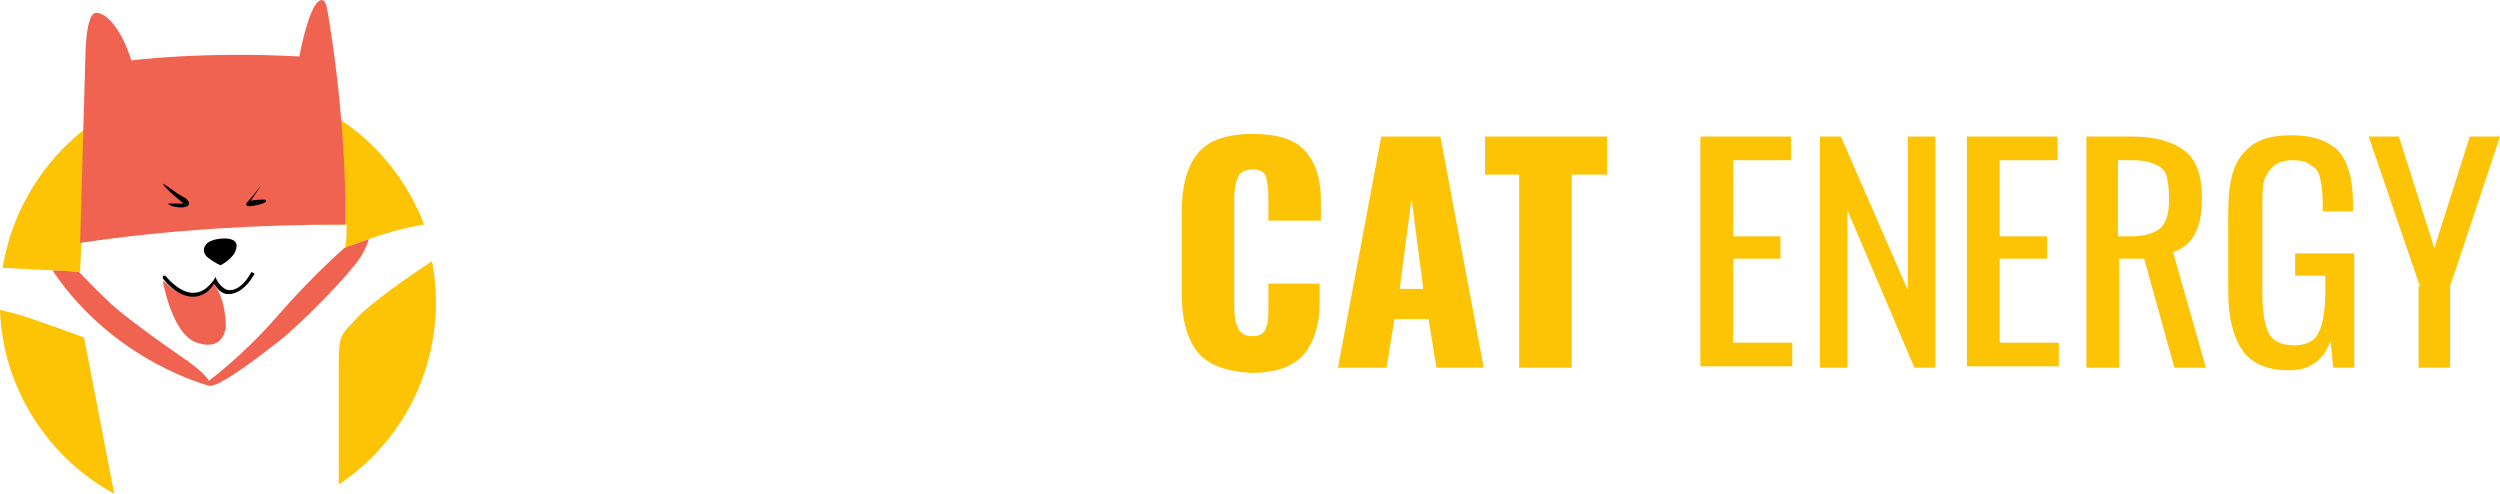
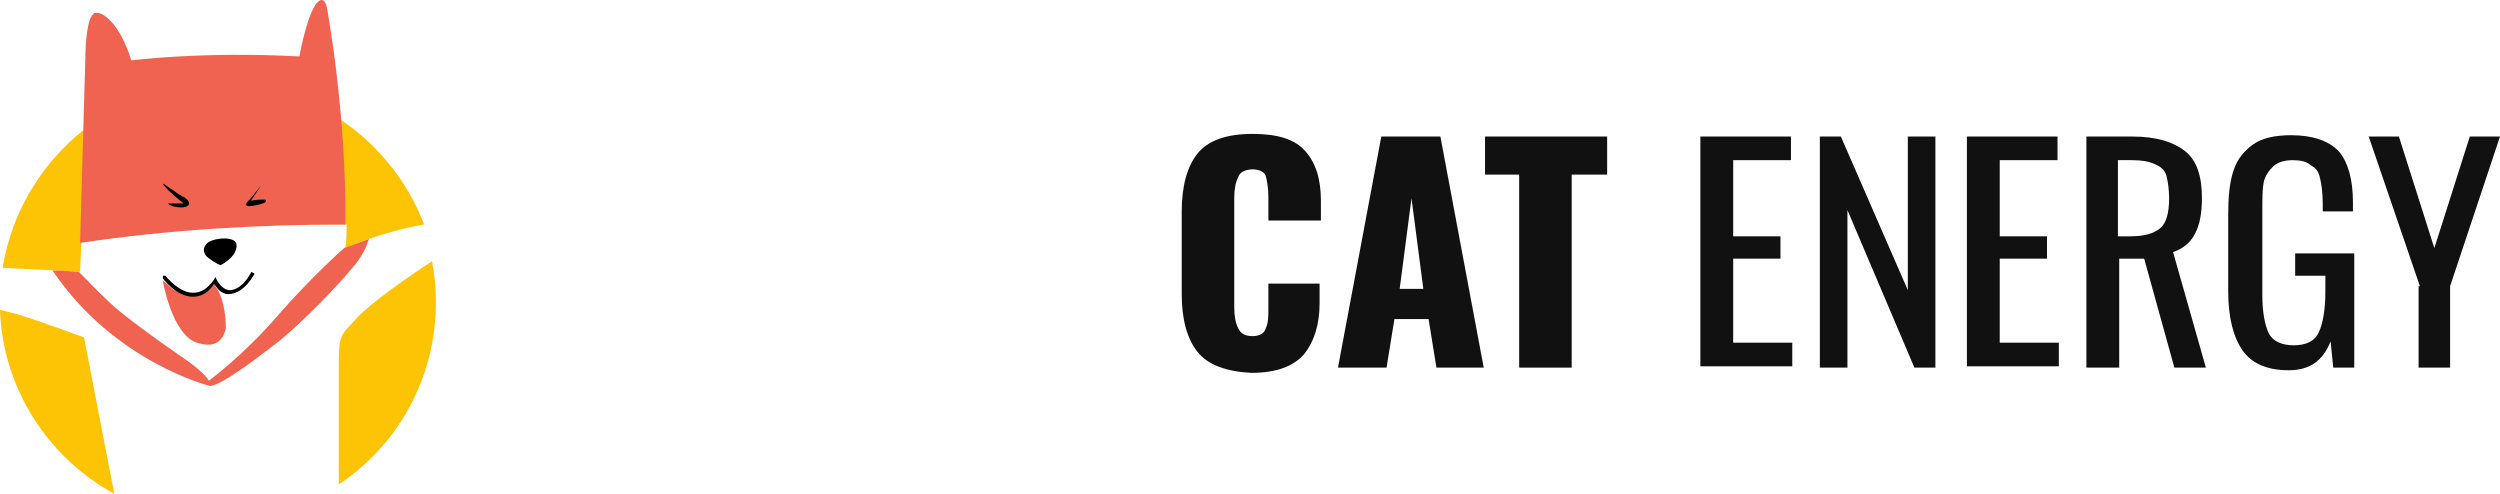
- <svg xmlns="http://www.w3.org/2000/svg" version="1.1" id="Layer_2" x="0" y="0" viewBox="0 0 190.4 37.6">
-   <style>.st0{fill:#fdc305}.st1{fill:#f06351}</style>
-   <path class="st0" d="M6.1 20.7l.1-2.3c6.7-.9 13.4-1.4 20.2-1.3 0 .6 0 1.2-.1 1.8 0 0 2.9-1.3 6-1.8-2.4-6.3-8.5-10.8-15.6-10.8C8.4 6.3 1.5 12.4.2 20.4c2.2.1 5.9.3 5.9.3zm21.1 3.5c-1.2 1.3-1.4 1.2-1.4 3.5v9.2c4.5-3 7.4-8.1 7.4-13.9 0-1.1-.1-2.1-.3-3.1-1.7 1.1-4.7 3.2-5.7 4.3zM6.4 25.7s-3.8-1.4-5.2-1.8L0 23.6c.2 6 3.7 11.3 8.7 14L6.4 25.7z" />
-   <path class="st1" d="M26.3 17.1C26.4 8.6 24.9.6 24.9.6s-.2-1.2-.9-.2c-.7 1.1-1.2 3.9-1.2 3.9-7.4-.4-12.8.3-12.8.3C9.2 2 7.9.8 7.2 1c-.7.3-.7 3.4-.7 3.4l-.4 14.1c6.7-1 13.5-1.4 20.2-1.4z" />
-   <path d="M12.4 14c0-.1 1 .7 1.4.9.4.2.6.4.6.6 0 .2-.3.3-.6.3s-.9-.1-1-.3H14c.1.1-1.3-1-1.6-1.5zm7.5.1s-1 1.3-1.1 1.3c0 .1-.2.3.2.3s1.1-.2 1.2-.3c.1-.1.1-.2-.1-.2s-.7 0-1 .1l.8-1.2s.1-.1 0 0zm-3.1 6.1s.8-.4 1.1-1c.3-.7 0-.9-.4-1-.5-.1-1.3 0-1.7.3-.4.4-.3.7-.1 1 .2.2.8.6 1.1.7z" />
-   <path class="st1" d="M16.3 21.5s-.2.4-.5.6c-.2.2-.6.4-1 .4-.6 0-1.1-.2-1.5-.4-.2-.1-.4-.3-.5-.4-.2-.2-.4-.3-.4-.3s.7 4.1 2.6 4.7c1.8.6 2.1-.7 2.2-1.1 0-.3 0-2.1-.8-3.2.1-.4 0-.2-.1-.3z" />
-   <path d="M14.7 22.6c-1.3 0-2.3-1.4-2.3-1.4V21h.2s1 1.3 2.1 1.3c.6 0 1.1-.3 1.6-1l.1-.2.1.2s.4.8 1 .8c.5 0 1.1-.4 1.6-1.3 0-.1.1-.1.2 0 .1 0 .1.1 0 .2-.6 1-1.3 1.4-1.9 1.4-.6 0-.9-.5-1.1-.8-.4.7-1 1-1.6 1z" />
-   <path class="st1" d="M26.2 18.9s-2.5 2.2-5.1 5.2-5.2 4.9-5.2 4.9c-.2-.5-1.6-1.5-1.6-1.5s-3.1-2.1-5.2-3.8c-1.2-1-2.3-2.2-3.1-3-.3 0-1.1-.1-2-.1 4.7 7 12 8.8 12 8.8.9-.1 3.3-1.9 5.1-3.3 1.8-1.4 4.8-4.5 5.9-5.9.6-.7.9-1.4 1.1-2-1.1.4-1.9.7-1.9.7z" />
-   <path class="st0" d="M1.2 16.6c-.8-1-1.2-2.5-1.2-4.4V5.9C0 4 .4 2.5 1.2 1.5 2 .5 3.4 0 5.4 0c1.9 0 3.2.4 4 1.3.8.9 1.2 2.1 1.2 3.8v1.5h-4V4.8c0-.7-.1-1.2-.2-1.6-.1-.3-.5-.5-1-.5s-1 .2-1.1.6c-.2.4-.3.9-.3 1.6v8.3c0 .7.1 1.2.3 1.6.2.4.5.6 1.1.6.5 0 .9-.2 1-.6.2-.4.2-.9.2-1.6v-1.8h3.9v1.5c0 1.6-.4 2.9-1.2 3.9-.8.9-2.1 1.4-4 1.4-1.9-.1-3.3-.6-4.1-1.6zM15.2.2h4.5L23 17.8h-3.6l-.6-3.7h-2.6l-.6 3.7h-3.7L15.2.2zm3.2 11.6l-.9-6.9-.9 6.9h1.8zm7.4-8.7h-2.7V.2h9.3v2.9h-2.7v14.7h-4V3.1zM39.5.2h6.9V2H42v5.8h3.6v1.7H42v6.4h4.5v1.8h-7V.2zm9 0h1.7l5.1 11.7V.2h2.1v17.6h-1.6l-5.1-12v12h-2.1V.2zm11.3 0h6.9V2h-4.4v5.8h3.6v1.7h-3.6v6.4h4.5v1.8h-7V.2zm9 0h3.6c1.8 0 3.1.4 4 1.1s1.3 1.9 1.3 3.6c0 2.3-.7 3.6-2.2 4.1l2.5 8.8h-2.4l-2.3-8.3h-1.9v8.3h-2.5V.2zm3.4 7.6c1.1 0 1.8-.2 2.3-.6.5-.4.7-1.2.7-2.3 0-.7-.1-1.3-.2-1.7s-.4-.7-.9-.9c-.4-.2-1-.3-1.7-.3h-1.1v5.8h.9zm8.6 8.7c-.7-1-1.1-2.5-1.1-4.5V6.2c0-1.4.1-2.5.4-3.4.3-.9.8-1.5 1.5-2s1.7-.7 2.9-.7c1.6 0 2.8.4 3.6 1.2.7.8 1.1 2.1 1.1 3.9v.7h-2.3v-.6c0-.8-.1-1.5-.2-1.9-.1-.5-.3-.8-.7-1-.3-.3-.8-.4-1.4-.4-.7 0-1.2.2-1.5.5-.3.3-.6.7-.7 1.2-.1.5-.1 1.2-.1 2.1v6.5c0 1.3.2 2.3.5 2.9.3.6 1 .9 1.9.9.9 0 1.6-.3 1.9-1 .3-.6.5-1.7.5-3.1v-1.2h-2.3V9.1h4.5v8.7h-1.6l-.2-2c-.6 1.5-1.6 2.2-3.2 2.2s-2.8-.5-3.5-1.5zm13.5-4.9L90.4.2h2.3l2.7 8.5L98.1.2h2.3l-3.8 11.4v6.2h-2.4v-6.2z" fill="#111" transform="translate(90 10.2)" />
+ <svg xmlns="http://www.w3.org/2000/svg" version="1.1" id="Layer_2" x="0px" y="0px" viewBox="0 0.002 190.4 37.598" style="enable-background:new 0 0 33.3 37.6;">
+   <style type="text/css">
+     .st0 {
+       fill: #FDC305;
+     }
+     .st1 {
+       fill: #F06351;
+     }
+   </style>
+   <g>
+     <path class="st0" d="M6.1,20.7l0.1-2.3c6.7-0.9,13.4-1.4,20.2-1.3c0,0.6,0,1.2-0.1,1.8c0,0,2.9-1.3,6-1.8     c-2.4-6.3-8.5-10.8-15.6-10.8c-8.3,0-15.2,6.1-16.5,14.1C2.4,20.5,6.1,20.7,6.1,20.7z" />
+     <path class="st0" d="M27.2,24.2c-1.2,1.3-1.4,1.2-1.4,3.5c0,0.9,0,4.9,0,9.2c4.5-3,7.4-8.1,7.4-13.9c0-1.1-0.1-2.1-0.3-3.1     C31.2,21,28.2,23.1,27.2,24.2z" />
+     <path class="st0" d="M6.4,25.7c0,0-3.8-1.4-5.2-1.8c-0.4-0.1-0.8-0.2-1.2-0.3c0.2,6,3.7,11.3,8.7,14L6.4,25.7z" />
+   </g>
+   <path class="st1" d="M26.3,17.1c0.1-8.5-1.4-16.5-1.4-16.5S24.7-0.6,24,0.4c-0.7,1.1-1.2,3.9-1.2,3.9c-7.4-0.4-12.8,0.3-12.8,0.3   C9.2,2,7.9,0.8,7.2,1C6.5,1.3,6.5,4.4,6.5,4.4L6.1,18.5C12.8,17.5,19.6,17.1,26.3,17.1z" />
+   <path d="M12.4,14c0-0.1,1,0.7,1.4,0.9c0.4,0.2,0.6,0.4,0.6,0.6c0,0.2-0.3,0.3-0.6,0.3s-0.9-0.1-1-0.3c0,0,0.6,0,0.9,0h0.3   C14.1,15.6,12.7,14.5,12.4,14z" />
+   <path d="M19.9,14.1c0,0-1,1.3-1.1,1.3c0,0.1-0.2,0.3,0.2,0.3s1.1-0.2,1.2-0.3c0.1-0.1,0.1-0.2-0.1-0.2c-0.2,0-0.7,0-1,0.1L19.9,14.1   C19.9,14.1,20,14,19.9,14.1z" />
+   <path d="M16.8,20.2c0,0,0.8-0.4,1.1-1c0.3-0.7,0-0.9-0.4-1c-0.5-0.1-1.3,0-1.7,0.3c-0.4,0.4-0.3,0.7-0.1,1   C15.9,19.7,16.5,20.1,16.8,20.2z" />
+   <path class="st1" d="M16.3,21.5c0,0-0.2,0.4-0.5,0.6c-0.2,0.2-0.6,0.4-1,0.4c-0.6,0-1.1-0.2-1.5-0.4c-0.2-0.1-0.4-0.3-0.5-0.4   c-0.2-0.2-0.4-0.3-0.4-0.3s0.7,4.1,2.6,4.7c1.8,0.6,2.1-0.7,2.2-1.1c0-0.3,0-2.1-0.8-3.2C16.5,21.4,16.4,21.6,16.3,21.5z" />
+   <g>
+     <path d="M14.7,22.6C14.7,22.6,14.7,22.6,14.7,22.6c-1.3,0-2.3-1.4-2.3-1.4c0-0.1,0-0.2,0-0.2c0.1,0,0.2,0,0.2,0c0,0,1,1.3,2.1,1.3     c0,0,0,0,0,0c0.6,0,1.1-0.3,1.6-1l0.1-0.2l0.1,0.2c0,0,0.4,0.8,1,0.8c0.5,0,1.1-0.4,1.6-1.3c0-0.1,0.1-0.1,0.2,0     c0.1,0,0.1,0.1,0,0.2c-0.6,1-1.3,1.4-1.9,1.4c-0.6,0-0.9-0.5-1.1-0.8C15.9,22.3,15.3,22.6,14.7,22.6z" />
+   </g>
+   <path class="st1" d="M26.2,18.9c0,0-2.5,2.2-5.1,5.2S15.9,29,15.9,29c-0.2-0.5-1.6-1.5-1.6-1.5s-3.1-2.1-5.2-3.8   c-1.2-1-2.3-2.2-3.1-3c-0.3,0-1.1-0.1-2-0.1c4.7,7,12,8.8,12,8.8c0.9-0.1,3.3-1.9,5.1-3.3c1.8-1.4,4.8-4.5,5.9-5.9   c0.6-0.7,0.9-1.4,1.1-2C27,18.6,26.2,18.9,26.2,18.9z" />
+   <g transform="matrix(1, 0, 0, 1, 90, 10.2)">
+     <path class="st0" d="M1.2,16.6c-0.8-1-1.2-2.5-1.2-4.4V5.9c0-1.9,0.4-3.4,1.2-4.4C2,0.5,3.4,0,5.4,0c1.9,0,3.2,0.4,4,1.3     c0.8,0.9,1.2,2.1,1.2,3.8v1.5H6.6V4.8c0-0.7-0.1-1.2-0.2-1.6C6.3,2.9,5.9,2.7,5.4,2.7S4.4,2.9,4.3,3.3C4.1,3.7,4,4.2,4,4.9v8.3     c0,0.7,0.1,1.2,0.3,1.6c0.2,0.4,0.5,0.6,1.1,0.6c0.5,0,0.9-0.2,1-0.6c0.2-0.4,0.2-0.9,0.2-1.6v-1.8h3.9v1.5c0,1.6-0.4,2.9-1.2,3.9     c-0.8,0.9-2.1,1.4-4,1.4C3.4,18.1,2,17.6,1.2,16.6z" style="fill: rgb(17, 17, 17);" />
+     <path class="st0" d="M15.2,0.2h4.5L23,17.8h-3.6l-0.6-3.7h-2.6l-0.6,3.7h-3.7L15.2,0.2z M18.4,11.8l-0.9-6.9l-0.9,6.9H18.4z" style="fill: rgb(17, 17, 17);" />
+     <path class="st0" d="M25.8,3.1h-2.7V0.2h9.3v2.9h-2.7v14.7h-4V3.1z" style="fill: rgb(17, 17, 17);" />
+     <path class="st0" d="M39.5,0.2h6.9v1.8H42v5.8h3.6v1.7H42v6.4h4.5v1.8h-7V0.2z" style="fill: rgb(17, 17, 17);" />
+     <path class="st0" d="M48.5,0.2h1.7l5.1,11.7V0.2h2.1v17.6h-1.6l-5.1-12v12h-2.1V0.2z" style="fill: rgb(17, 17, 17);" />
+     <path class="st0" d="M59.8,0.2h6.9v1.8h-4.4v5.8h3.6v1.7h-3.6v6.4h4.5v1.8h-7V0.2z" style="fill: rgb(17, 17, 17);" />
+     <path class="st0" d="M68.8,0.2h3.6c1.8,0,3.1,0.4,4,1.1s1.3,1.9,1.3,3.6c0,2.3-0.7,3.6-2.2,4.1l2.5,8.8h-2.4l-2.3-8.3h-1.9v8.3     h-2.5V0.2z M72.2,7.8c1.1,0,1.8-0.2,2.3-0.6C75,6.8,75.2,6,75.2,4.9c0-0.7-0.1-1.3-0.2-1.7s-0.4-0.7-0.9-0.9     c-0.4-0.2-1-0.3-1.7-0.3h-1.1v5.8H72.2z" style="fill: rgb(17, 17, 17);" />
+     <path class="st0" d="M80.8,16.5c-0.7-1-1.1-2.5-1.1-4.5V6.2c0-1.4,0.1-2.5,0.4-3.4c0.3-0.9,0.8-1.5,1.5-2c0.7-0.5,1.7-0.7,2.9-0.7     c1.6,0,2.8,0.4,3.6,1.2c0.7,0.8,1.1,2.1,1.1,3.9v0.7h-2.3V5.3c0-0.8-0.1-1.5-0.2-1.9c-0.1-0.5-0.3-0.8-0.7-1     C85.7,2.1,85.2,2,84.6,2c-0.7,0-1.2,0.2-1.5,0.5c-0.3,0.3-0.6,0.7-0.7,1.2c-0.1,0.5-0.1,1.2-0.1,2.1v6.5c0,1.3,0.2,2.3,0.5,2.9     c0.3,0.6,1,0.9,1.9,0.9c0.9,0,1.6-0.3,1.9-1c0.3-0.6,0.5-1.7,0.5-3.1v-1.2h-2.3V9.1h4.5v8.7h-1.6l-0.2-2c-0.6,1.5-1.6,2.2-3.2,2.2     C82.7,18,81.5,17.5,80.8,16.5z" style="fill: rgb(17, 17, 17);" />
+     <path class="st0" d="M94.3,11.6L90.4,0.2h2.3l2.7,8.5l2.7-8.5h2.3l-3.8,11.4v6.2h-2.4V11.6z" style="fill: rgb(17, 17, 17);" />
+   </g>
</svg>
